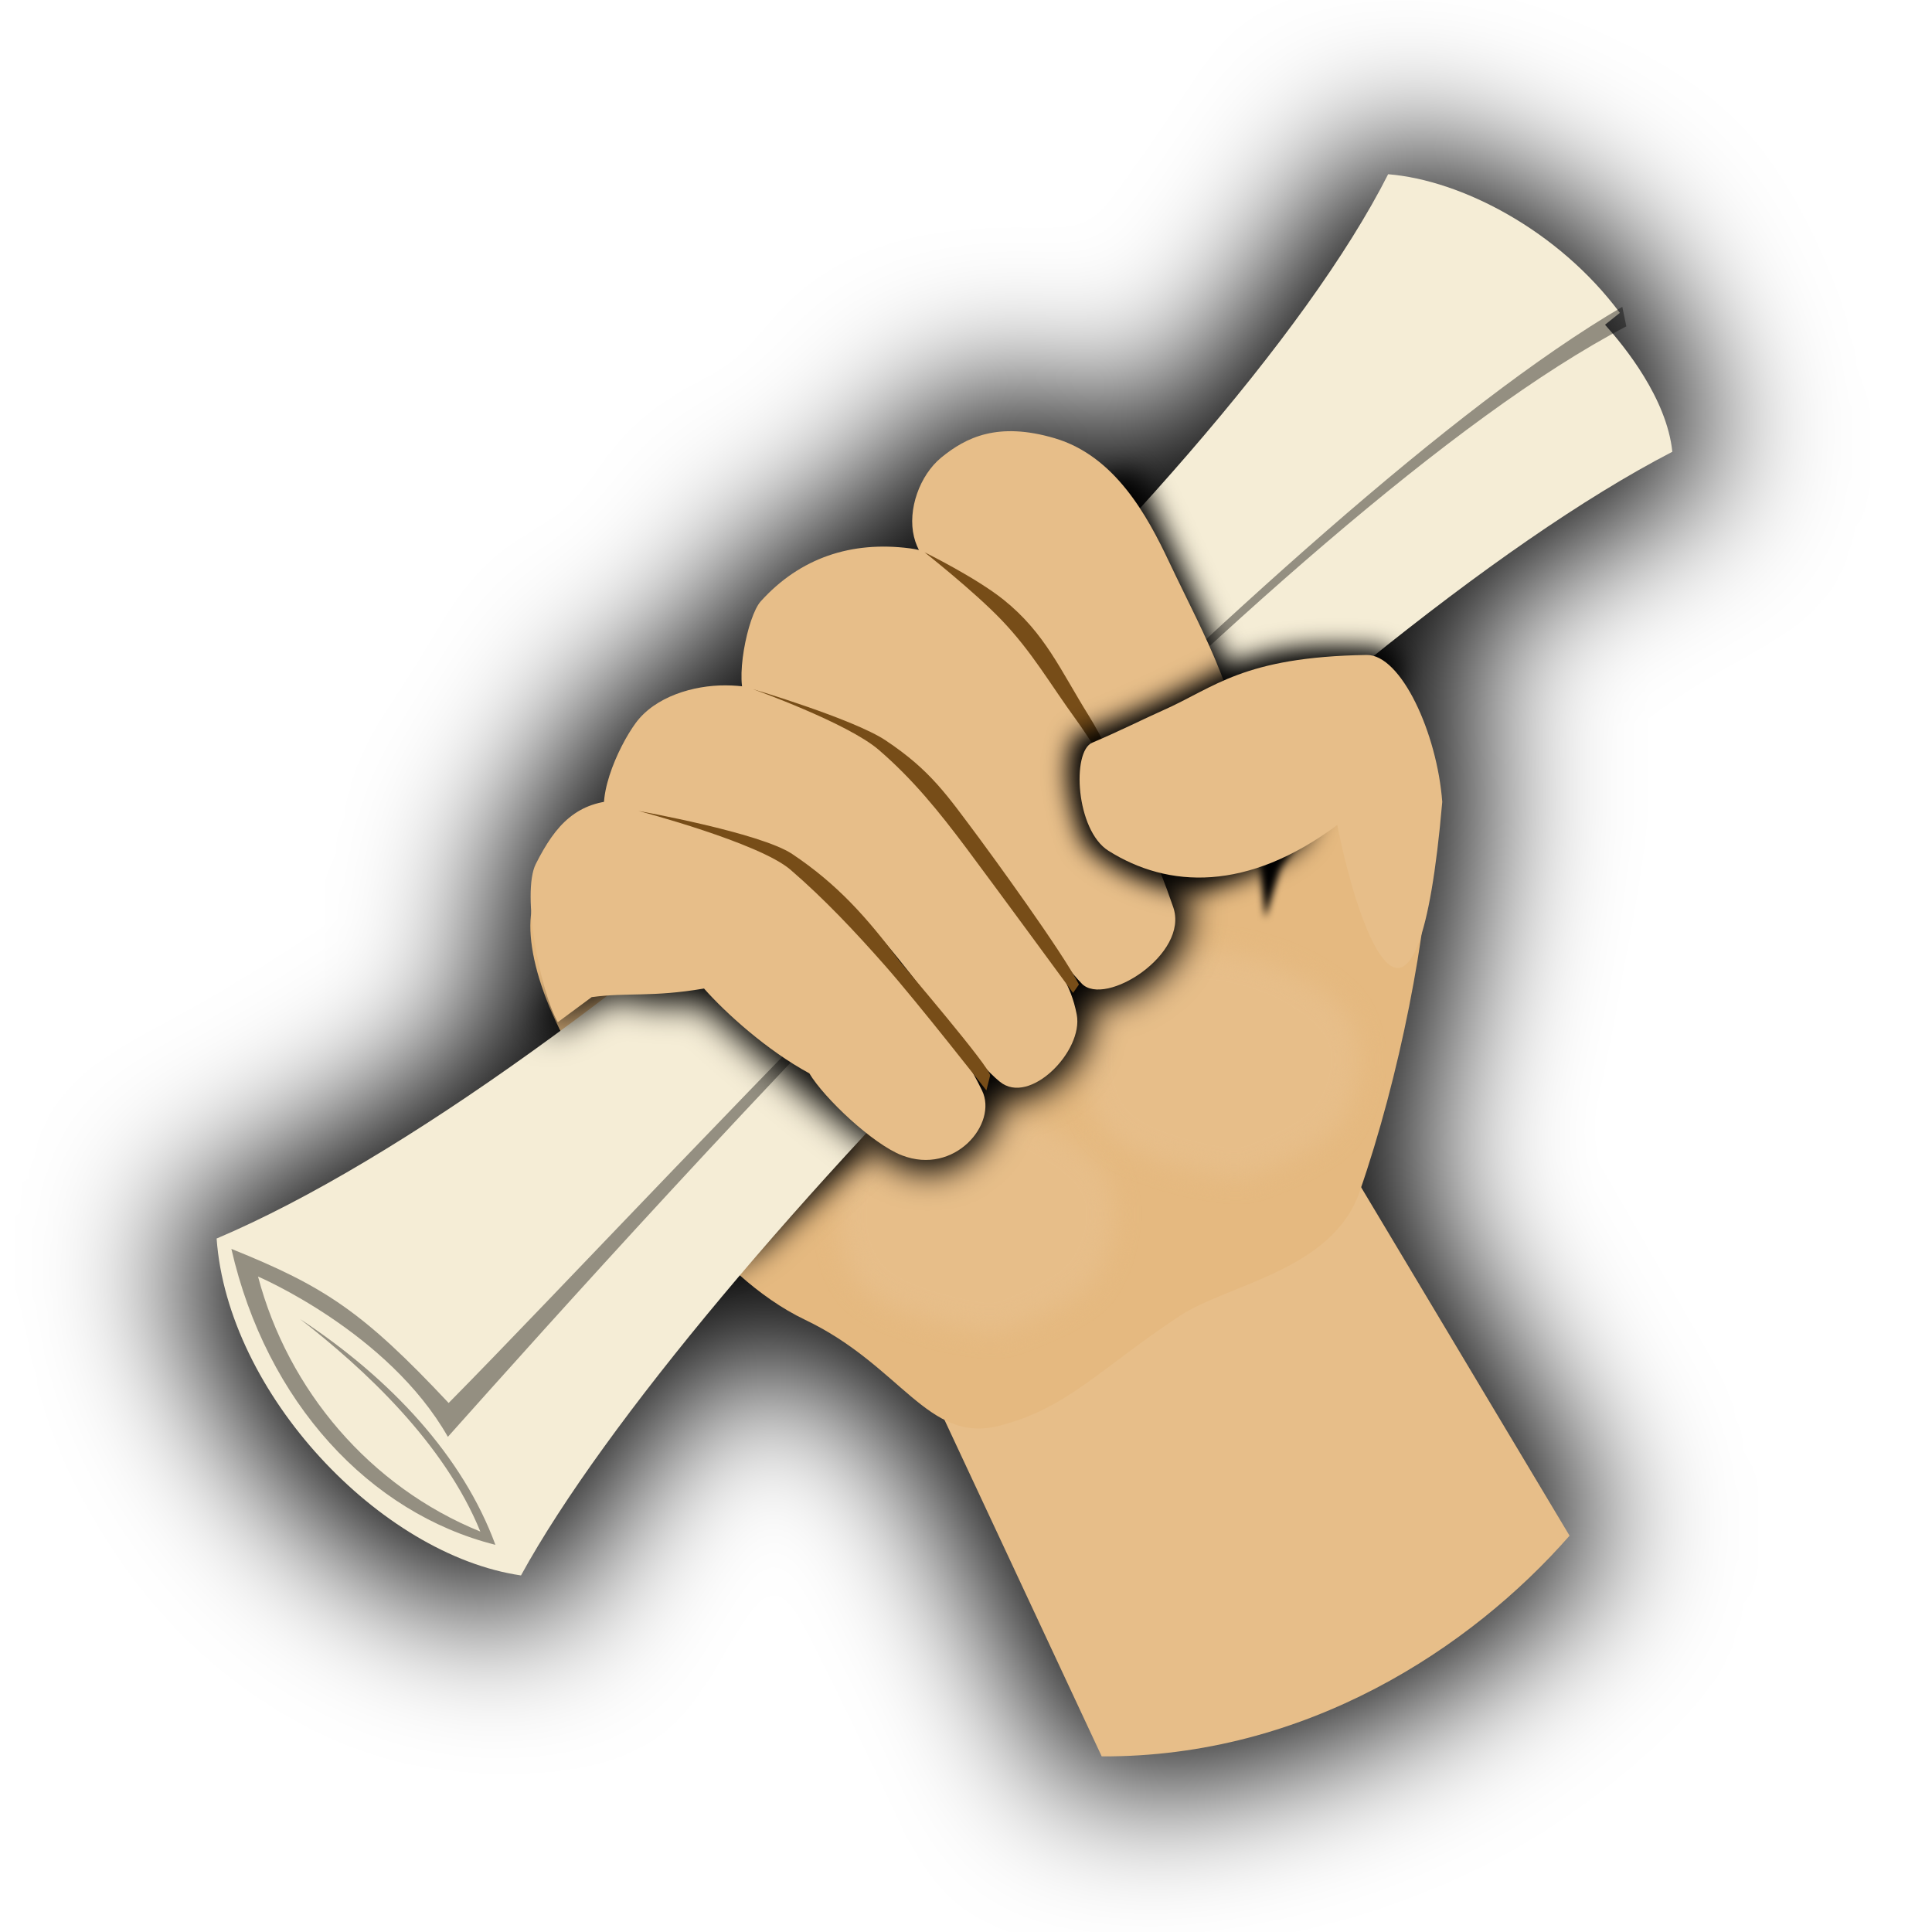
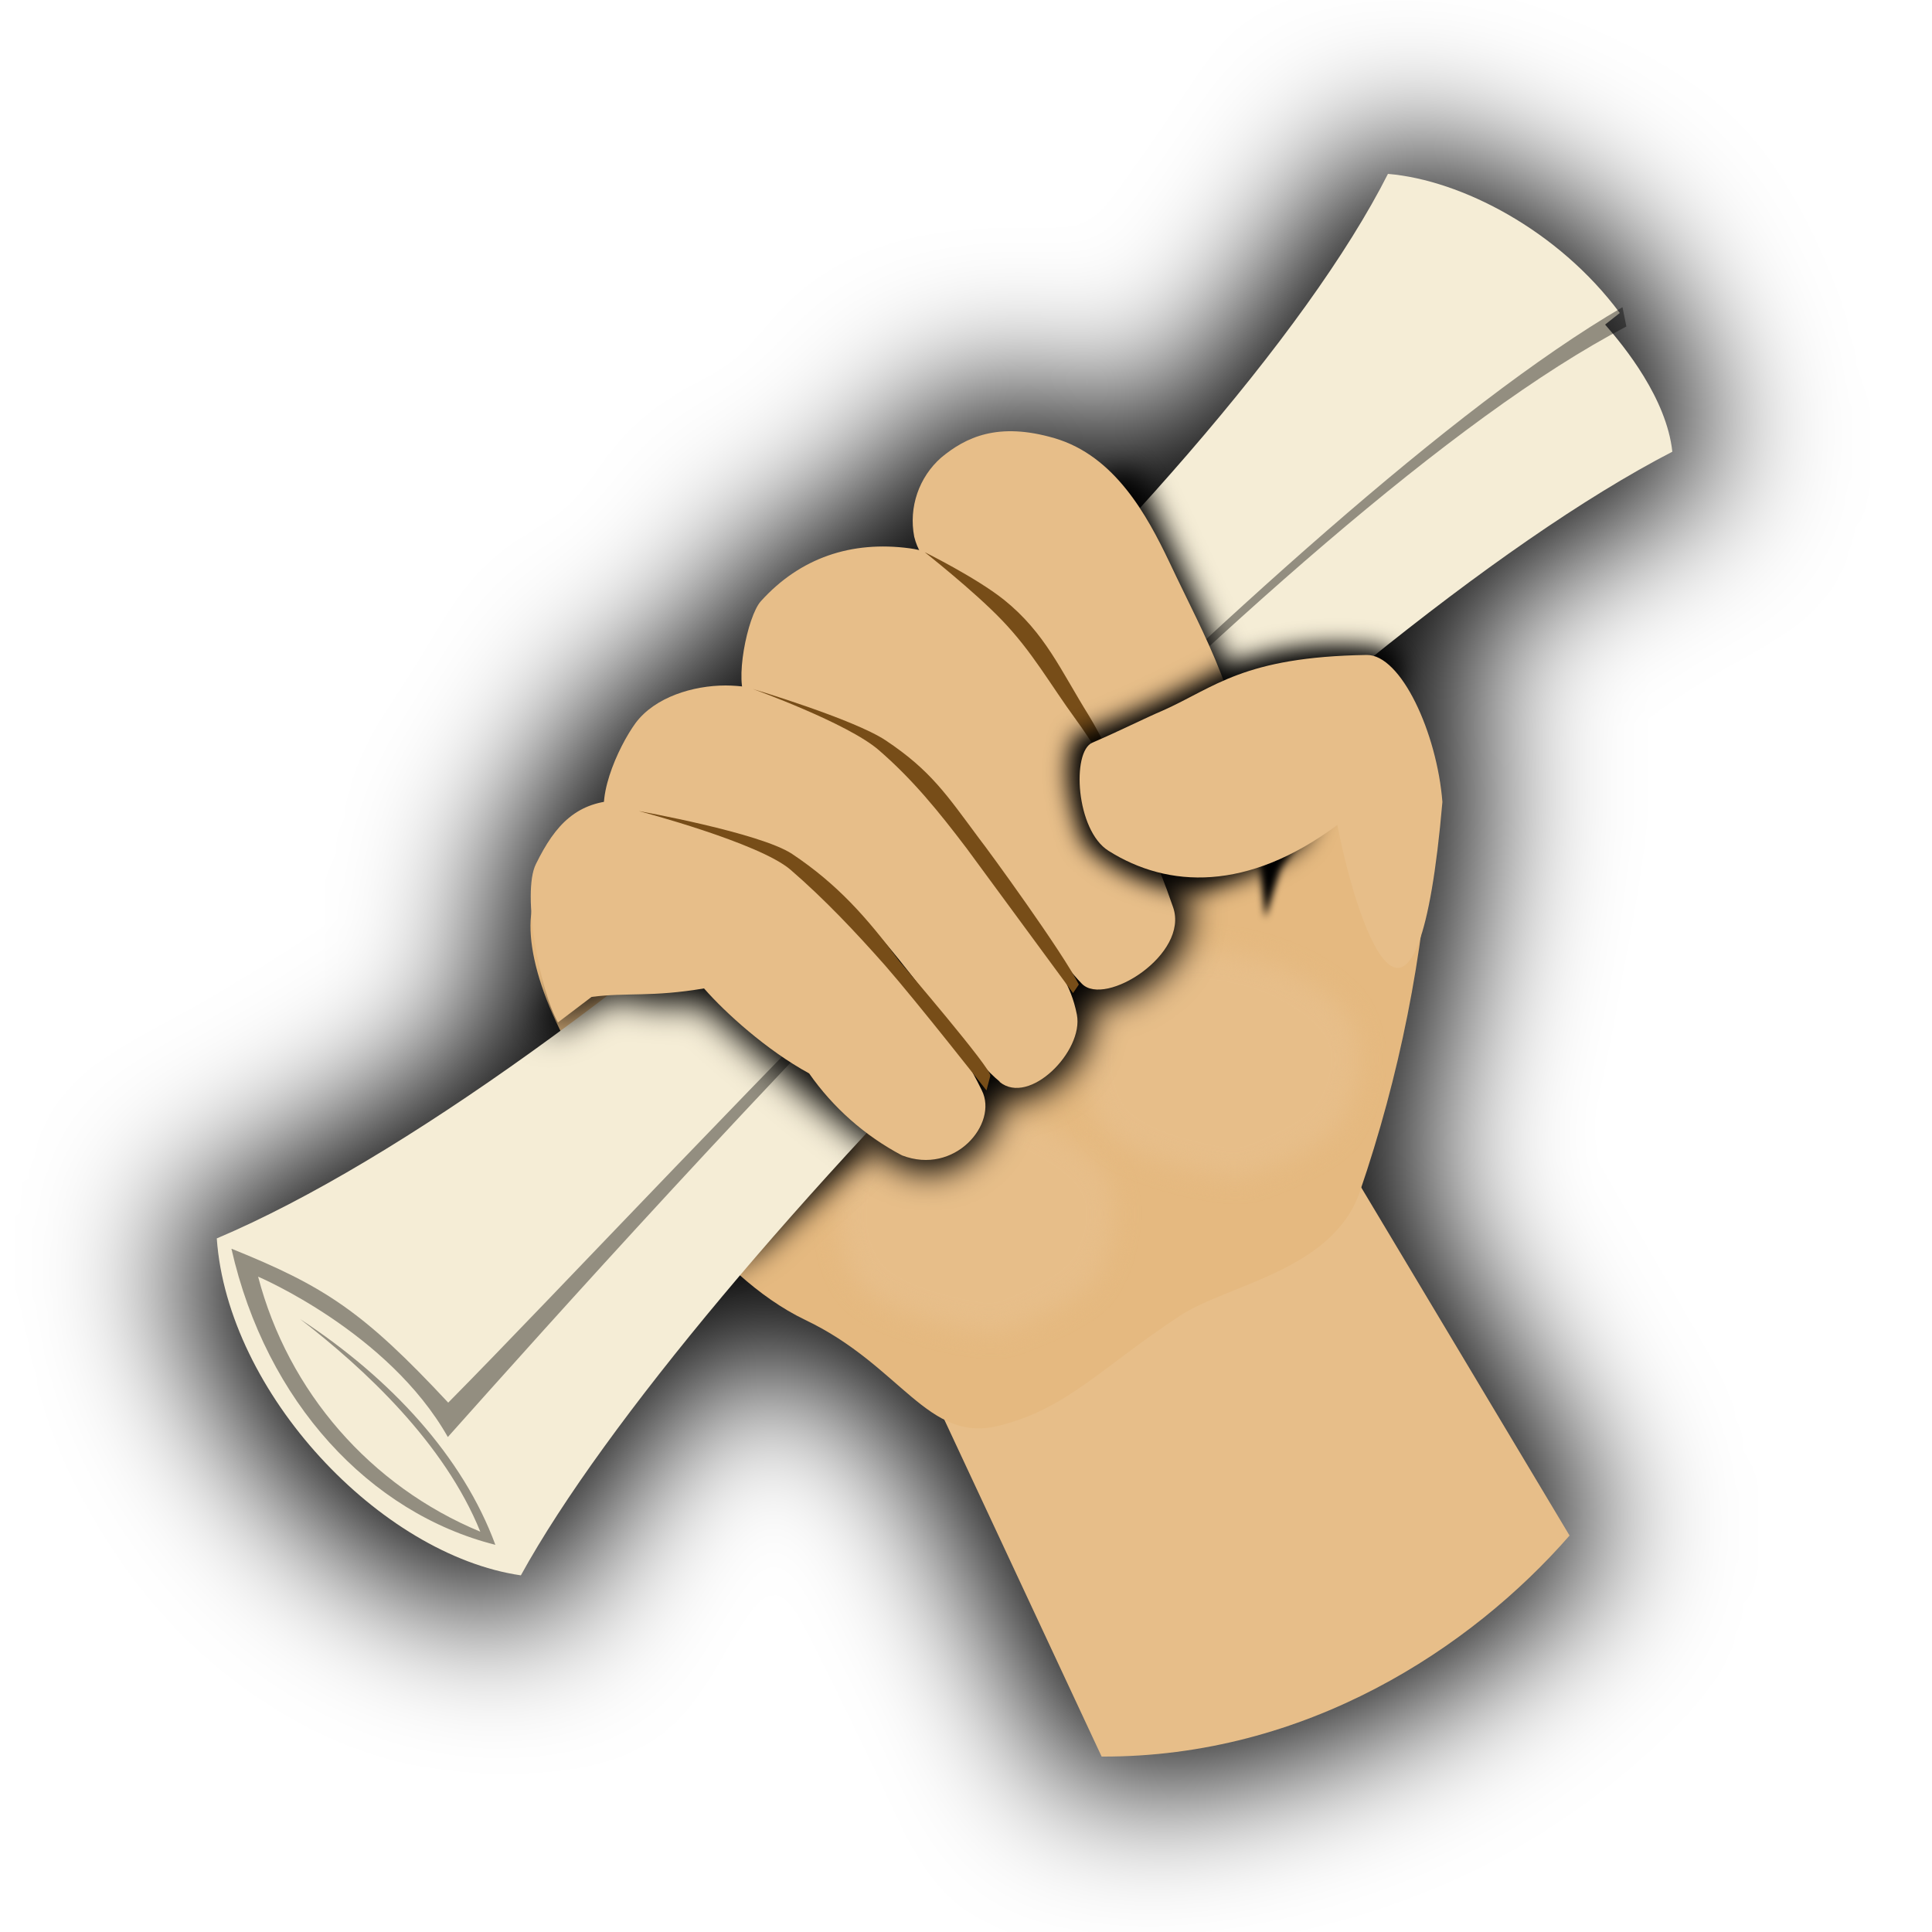
- <svg xmlns="http://www.w3.org/2000/svg" version="1.1" viewBox="0 0 50 50" id="svg2017" xml:space="preserve">
-   <defs id="defs1991">
-     <filter id="a" x="-0.108" y="-0.108" width="1.216" height="1.216" color-interpolation-filters="sRGB">
-       <feGaussianBlur stdDeviation="2.16" id="feGaussianBlur1988" />
+ <svg xmlns="http://www.w3.org/2000/svg" version="1.1" viewBox="0 0 50 50" xml:space="preserve">
+   <defs>
+     <filter x="-.11" y="-.11" width="1.22" height="1.22" color-interpolation-filters="sRGB">
+       <feGaussianBlur stdDeviation="2.16" />
    </filter>
-     <filter style="color-interpolation-filters:sRGB" id="filter11250" x="-0.082" y="-0.111" width="1.164" height="1.221">
-       <feGaussianBlur stdDeviation="0.261" id="feGaussianBlur11252" />
+     <filter id="h" x="-.08" y="-.11" width="1.16" height="1.22" color-interpolation-filters="sRGB">
+       <feGaussianBlur stdDeviation=".26" />
    </filter>
-     <filter style="color-interpolation-filters:sRGB" id="filter11308" x="-0.063" y="-0.126" width="1.126" height="1.251">
-       <feGaussianBlur stdDeviation="0.391" id="feGaussianBlur11310" />
+     <filter id="f" x="-.06" y="-.13" width="1.13" height="1.25" color-interpolation-filters="sRGB">
+       <feGaussianBlur stdDeviation=".39" />
    </filter>
-     <filter style="color-interpolation-filters:sRGB" id="filter11433" x="-0.102" y="-0.124" width="1.204" height="1.248">
-       <feGaussianBlur stdDeviation="0.27" id="feGaussianBlur11435" />
+     <filter id="e" x="-.1" y="-.12" width="1.2" height="1.25" color-interpolation-filters="sRGB">
+       <feGaussianBlur stdDeviation=".27" />
    </filter>
-     <filter style="color-interpolation-filters:sRGB" id="filter11433-0" x="-0.102" y="-0.124" width="1.204" height="1.248">
-       <feGaussianBlur stdDeviation="0.27" id="feGaussianBlur11435-0" />
+     <filter id="c" x="-.1" y="-.12" width="1.2" height="1.25" color-interpolation-filters="sRGB">
+       <feGaussianBlur stdDeviation=".27" />
    </filter>
-     <filter style="color-interpolation-filters:sRGB" id="filter11635" x="-0.186" y="-0.1" width="1.373" height="1.199">
-       <feGaussianBlur stdDeviation="0.087" id="feGaussianBlur11637" />
+     <filter id="b" x="-.19" y="-.1" width="1.37" height="1.2" color-interpolation-filters="sRGB">
+       <feGaussianBlur stdDeviation=".09" />
    </filter>
-     <filter style="color-interpolation-filters:sRGB" id="filter12585" x="-0.197" y="-0.2" width="1.395" height="1.401">
-       <feGaussianBlur stdDeviation="0.324" id="feGaussianBlur12587" />
+     <filter id="d" x="-.2" y="-.2" width="1.39" height="1.4" color-interpolation-filters="sRGB">
+       <feGaussianBlur stdDeviation=".32" />
    </filter>
-     <filter style="color-interpolation-filters:sRGB" id="filter15503" x="-0.2" y="-0.123" width="1.4" height="1.245">
-       <feGaussianBlur stdDeviation="0.335" id="feGaussianBlur15505" />
+     <filter id="g" x="-.2" y="-.12" width="1.4" height="1.25" color-interpolation-filters="sRGB">
+       <feGaussianBlur stdDeviation=".34" />
    </filter>
-     <filter style="color-interpolation-filters:sRGB" id="filter16237" x="-0.112" y="-0.104" width="1.224" height="1.209">
-       <feGaussianBlur stdDeviation="1.853" id="feGaussianBlur16239" />
+     <filter id="a" x="-.11" y="-.1" width="1.22" height="1.21" color-interpolation-filters="sRGB">
+       <feGaussianBlur stdDeviation="1.85" />
    </filter>
  </defs>
-   <path style="opacity:1;fill:#000000;fill-opacity:1;filter:url(#filter16237)" d="m 13.965,41.823 c 0,0 1.443,-2.662 2.317,-3.894 0.87,-1.226 2.898,-3.458 2.898,-3.458 0,0 3.457,1.465 4.375,2.983 1.356,2.241 4.329,8.725 4.329,8.725 5.366,0.096 10.195,-2.141 13.642,-6.524 l -5.229,-9.085 c 0,0 1.88,-6.947 1.986,-10.529 0.039,-1.316 -0.984,-3.248 -0.984,-3.248 0,0 2.215,-1.848 3.42,-2.636 1.161,-0.76 3.65,-2.002 3.65,-2.002 0,0 -1.074,-4.027 -2.608,-5.607 -1.792,-1.845 -6.245,-2.981 -6.245,-2.981 0,0 -1.953,2.985 -2.883,4.274 -0.979,1.357 -3.061,3.79 -3.061,3.79 0,0 -1.999,-1.598 -3.322,-1.555 -0.926,0.03 -1.952,0.454 -2.639,1.076 -0.548,0.496 -1.085,1.886 -1.085,1.886 0,0 -2.356,0.634 -3.101,1.507 -0.537,0.63 -1.212,2.274 -1.212,2.274 0,0 -1.683,0.503 -2.326,1.02 -0.665,0.535 -1.285,2.243 -1.285,2.243 0,0 -1.604,1.703 -1.781,2.913 -0.168,1.142 0.27,3.454 0.27,3.454 0,0 -2.584,1.84 -4.079,2.729 -1.374,0.816 -4.402,2.418 -4.402,2.418 0.088,4.179 3.895,9.882 9.354,10.226 z" id="path15499" />
-   <path style="opacity:1;fill:#e7be89;fill-opacity:1;stroke-width:1.121" d="m 23.639,35.025 4.873,10.43 c 5.288,0.025 9.56,-2.804 12.108,-5.711 L 34.538,29.576 Z" id="path11639" />
-   <path style="opacity:1;fill:#e5b980;fill-opacity:1;stroke-width:1.121" d="m 14.028,22.928 c -0.632,0.739 -0.281,2.71 1.13,4.894 1.413,2.187 3.247,5.173 5.681,6.336 2.481,1.186 3.174,3.2 4.994,2.747 1.787,-0.445 2.64,-1.492 4.699,-2.85 1.24,-0.818 3.945,-1.169 4.654,-3.21 1.036,-2.981 1.764,-6.72 1.857,-9.283 0.146,-4.041 -9.773,-6.305 -9.773,-6.305 0,0 -9.864,3.901 -13.241,7.672 z" id="path11375" />
-   <path style="opacity:1;mix-blend-mode:normal;fill:#000000;fill-opacity:1;filter:url(#filter11635)" d="m 32.12,23.104 -0.166,-1.628 1.114,-0.457 -0.602,0.929 z" id="path11525" transform="matrix(1.120967,0,0,1.120967,-3.261623,-2.129862)" />
-   <path style="fill:#e7be89;fill-opacity:1;stroke-width:0.923;filter:url(#filter11433-0)" d="m 25.992,32.646 c -0.131,0.073 -2.735,-0.302 -3.312,-1.198 -0.701,-1.089 -0.494,-2.986 0.719,-3.675 1.371,-0.779 3.795,-0.146 4.812,0.959 0.65,0.705 0.473,1.903 -0.031,2.69 -0.418,0.653 -2.188,1.225 -2.188,1.225 z" id="path11431-6" transform="matrix(1.120967,0,0,1.120967,-3.261623,-2.129862)" />
-   <path style="opacity:1;mix-blend-mode:normal;fill:#000000;fill-opacity:1;filter:url(#filter12585)" d="m 23.132,28.276 -2.629,2.43 -1.316,0.845 3.018,-3.886 z" id="path12421" transform="matrix(1.120967,0,0,1.120967,-3.261623,-2.129862)" />
-   <path style="opacity:1;mix-blend-mode:normal;fill:#e7be89;fill-opacity:1;stroke-width:0.923;filter:url(#filter11433)" d="m 31.643,29.074 c -0.131,0.073 -2.735,-0.302 -3.312,-1.198 -0.701,-1.089 -0.494,-2.986 0.719,-3.675 1.371,-0.779 3.795,-0.146 4.812,0.959 0.65,0.705 0.473,1.903 -0.031,2.69 -0.418,0.653 -2.188,1.225 -2.188,1.225 z" id="path11431" transform="matrix(1.120967,0,0,1.120967,-3.261623,-2.129862)" />
-   <path style="opacity:1;fill:#f5edd6;fill-opacity:1;stroke-width:1.121" d="M 13.483,40.772 C 17.826,32.861 34.118,16.429 43.28,11.692 43.135,10.307 42.043,8.966 41.538,8.404 L 41.922,8.097 C 40.332,5.962 37.822,4.662 35.925,4.509 31.727,12.799 15.118,28.019 5.606,32.053 c 0.285,4.004 4.229,8.186 7.877,8.719 z" id="path9578" />
-   <path style="opacity:1;mix-blend-mode:normal;fill:#000000;fill-opacity:1;filter:url(#filter11308)" d="M 16.352,24.263 29.964,21.478 c 0,0 0.497,1.192 0.337,1.873 -0.104,0.444 -0.359,0.839 -0.716,1.123 -0.425,0.338 -0.825,0.604 -1.489,0.562 0.021,0.436 -0.031,1.044 -0.547,1.591 -0.36,0.381 -1.132,0.856 -1.585,0.536 0.093,0.484 -0.22,1.061 -0.657,1.389 -0.336,0.252 -0.521,0.438 -1.199,0.39 -0.811,-0.057 -5.03,-3.903 -5.03,-3.903 0,0 -1.239,0.194 -1.871,-0.169 -0.121,-0.07 -1.578,0.951 -1.733,0.838 -0.218,-0.158 0.879,-1.445 0.879,-1.445 z" id="path11306" transform="matrix(1.120967,0,0,1.120967,-3.261623,-2.129862)" />
-   <path style="opacity:0.398;fill:#000000;fill-opacity:1;stroke-width:1.121" d="m 5.988,32.321 c 0.908,3.971 3.577,6.842 6.833,7.659 -0.838,-2.282 -2.696,-4.291 -5.056,-5.844 1.66,1.288 3.731,3.204 4.666,5.501 -2.858,-1.161 -4.977,-3.659 -5.753,-6.6 0,0 3.37,1.436 4.913,4.148 C 16.956,31.175 33.143,13.113 42.089,8.446 L 41.985,7.941 C 33.216,13.075 17.21,30.644 11.611,36.309 9.392,33.944 8.399,33.293 5.988,32.321 Z" id="path12589" />
-   <path style="opacity:1;fill:#e7be89;fill-opacity:1;stroke-width:1.121" d="m 15.312,25.806 c 0.929,-0.127 1.551,0.008 2.908,-0.223 0.551,0.625 1.622,1.598 2.725,2.195 0.386,0.646 1.647,1.834 2.398,2.123 1.365,0.526 2.489,-0.821 2.072,-1.679 -1.168,-2.404 -4.002,-5.442 -5.059,-5.96 -0.653,-0.32 -3.124,-1.573 -4.285,-1.552 -1.141,0.021 -1.692,0.631 -2.205,1.65 -0.378,0.749 0.124,3.339 0.57,4.094 z" id="path9472" />
-   <path style="opacity:1;fill:#e7be89;fill-opacity:1;stroke-width:1.121" d="m 25.875,27.994 c 0.77,0.634 2.171,-0.795 1.991,-1.737 -0.156,-0.817 -0.511,-1.167 -0.878,-1.914 -0.909,-1.847 -2.283,-3.528 -3.929,-4.763 -1.241,-0.932 -2.724,-1.834 -4.277,-1.843 -0.842,-0.005 -1.832,0.295 -2.33,0.974 -0.461,0.629 -1.122,2.084 -0.679,2.726 0.855,1.238 3.534,0.035 4.817,0.821 2.217,1.358 4.053,4.722 5.285,5.737 z" id="path9474" />
-   <path style="opacity:1;fill:#e7be89;fill-opacity:1;stroke-width:1.121" d="m 27.996,25.456 c 0.602,0.618 2.785,-0.761 2.368,-1.976 -0.845,-2.467 -2.111,-4.771 -3.724,-6.82 -0.816,-1.037 -1.786,-2.299 -3.094,-2.469 -1.508,-0.195 -2.838,0.242 -3.857,1.37 -0.351,0.389 -0.693,2.13 -0.371,2.543 1.715,2.203 2.688,0.392 3.95,1.372 2.008,1.558 3.61,4.832 4.729,5.98 z" id="path9476" />
-   <path style="opacity:1;mix-blend-mode:normal;fill:#000000;fill-opacity:1;filter:url(#filter15503)" d="m 28.194,12.406 1.219,-0.203 2.8,5.956 -1.362,0.607 z" id="path15501" />
-   <path style="opacity:1;fill:#e7be89;fill-opacity:1;stroke-width:1.121" d="m 29.73,21.769 c 0.877,0.303 2.58,-0.182 2.552,-1.109 -0.072,-2.459 -1.082,-4.12 -2.027,-6.121 -0.562,-1.189 -1.398,-2.738 -2.961,-3.198 -1.472,-0.434 -2.297,-0.021 -2.934,0.5 -0.558,0.457 -0.878,1.35 -0.706,2.051 0.322,1.313 1.902,1.153 2.768,2.191 1.264,1.517 2.482,5.138 3.308,5.685 z" id="path9478" />
-   <path style="opacity:1;mix-blend-mode:normal;fill:#774d18;fill-opacity:1;stroke-width:1.121" d="m 27.77,25.696 0.153,-0.217 c -0.402,-0.81 -2.356,-3.485 -2.579,-3.783 -0.841,-1.126 -1.257,-1.757 -2.426,-2.536 -0.826,-0.55 -3.438,-1.327 -3.438,-1.327 0,0 2.453,0.875 3.263,1.574 0.882,0.76 1.559,1.597 2.277,2.557 0.756,1.012 2.751,3.733 2.751,3.733 z" id="path11254" />
-   <path style="fill:#774d18;fill-opacity:1;stroke-width:1.121" d="m 25.528,28.22 0.096,-0.383 c 0.042,-0.169 -2.255,-2.847 -2.341,-2.961 -0.841,-1.126 -1.614,-1.996 -2.783,-2.776 -0.826,-0.55 -3.973,-1.112 -3.973,-1.112 0,0 3.12,0.822 3.93,1.52 0.882,0.76 1.682,1.614 2.452,2.487 0.836,0.948 2.619,3.225 2.619,3.225 z" id="path11254-4" />
-   <path style="opacity:1;fill:#774d18;fill-opacity:1;stroke-width:1.1" d="m 29.844,21.947 c 0,0 -0.996,-2.35 -1.665,-3.422 -0.73,-1.17 -1.132,-2.143 -2.208,-3.005 -0.719,-0.576 -2.044,-1.227 -2.044,-1.227 0,0 1.276,1.005 1.988,1.748 0.799,0.834 1.257,1.656 1.937,2.589 0.753,1.034 1.992,3.318 1.992,3.318 z" id="path11254-4-8" />
-   <path style="opacity:1;mix-blend-mode:normal;fill:#000000;fill-opacity:1;filter:url(#filter11250)" d="m 31.252,17.273 c -1.525,0.821 -2.797,1.357 -3.521,1.598 -0.345,0.757 -0.114,1.573 0.177,2.453 0.737,0.822 2.255,1.31 2.917,1.105 2.603,-0.807 2.409,-1.569 2.409,-1.569 l 1.53,-2.581 c 0,0 1.073,-1.245 -0.084,-1.434 -1.672,-0.094 -2.368,0.022 -3.428,0.428 z" id="path11086" transform="matrix(1.120967,0,0,1.120967,-3.261623,-2.129862)" />
-   <path style="opacity:1;fill:#e7be89;fill-opacity:1;stroke-width:1.121" d="m 37.326,20.759 c -0.132,-1.786 -1.068,-3.823 -1.959,-3.809 -3.203,0.051 -3.928,0.841 -5.275,1.436 -0.47,0.208 -1.096,0.525 -1.824,0.834 -0.538,0.228 -0.427,2.265 0.417,2.797 1.549,0.977 3.594,1.066 5.924,-0.667 0.614,3.09 2.079,6.761 2.716,-0.591 z" id="path9576" />
+   <path d="M13.97 41.82s1.44-2.66 2.31-3.9c.87-1.22 2.9-3.45 2.9-3.45s3.46 1.47 4.38 2.98c1.35 2.25 4.32 8.73 4.32 8.73 5.37.1 10.2-2.14 13.65-6.52l-5.23-9.09s1.88-6.95 1.98-10.53c.04-1.31-.98-3.25-.98-3.25s2.22-1.84 3.42-2.63c1.16-.76 3.65-2 3.65-2s-1.07-4.03-2.6-5.61c-1.8-1.85-6.25-2.98-6.25-2.98s-1.96 2.98-2.89 4.27c-.97 1.36-3.06 3.8-3.06 3.8s-2-1.6-3.32-1.56c-.93.03-1.95.45-2.64 1.07-.55.5-1.08 1.89-1.08 1.89s-2.36.63-3.1 1.5c-.54.64-1.22 2.28-1.22 2.28s-1.68.5-2.32 1.02c-.67.53-1.29 2.24-1.29 2.24S13 21.78 12.82 23c-.16 1.14.27 3.45.27 3.45s-2.58 1.84-4.08 2.73c-1.37.81-4.4 2.42-4.4 2.42.09 4.18 3.9 9.88 9.36 10.22z" opacity="1" fill="#000" fill-opacity="1" filter="url(#a)" />
+   <path d="m23.64 35.03 4.87 10.43c5.29.02 9.56-2.8 12.11-5.72l-6.08-10.16Z" opacity="1" fill="#e7be89" fill-opacity="1" stroke-width="1.12" />
+   <path d="M14.03 22.93c-.63.74-.28 2.7 1.13 4.9 1.41 2.18 3.25 5.16 5.68 6.33 2.48 1.18 3.17 3.2 5 2.74 1.78-.44 2.63-1.49 4.7-2.85 1.23-.81 3.94-1.16 4.65-3.2a35.49 35.49 0 0 0 1.85-9.29c.15-4.04-9.77-6.3-9.77-6.3s-9.86 3.9-13.24 7.67z" opacity="1" fill="#e5b980" fill-opacity="1" stroke-width="1.12" />
+   <path style="mix-blend-mode:normal" d="m32.12 23.1-.17-1.62 1.12-.46-.6.93z" transform="matrix(1.12097 0 0 1.12097 -3.26 -2.13)" opacity="1" fill="#000" fill-opacity="1" filter="url(#b)" />
+   <path d="M26 32.65c-.14.07-2.74-.3-3.32-1.2-.7-1.1-.5-2.99.72-3.68 1.37-.78 3.8-.14 4.81.96.65.7.47 1.9-.03 2.7-.42.64-2.19 1.22-2.19 1.22z" transform="matrix(1.12097 0 0 1.12097 -3.26 -2.13)" fill="#e7be89" fill-opacity="1" stroke-width=".92" filter="url(#c)" />
+   <path style="mix-blend-mode:normal" d="M23.13 28.28 20.5 30.7l-1.31.84 3.02-3.88z" transform="matrix(1.12097 0 0 1.12097 -3.26 -2.13)" opacity="1" fill="#000" fill-opacity="1" filter="url(#d)" />
+   <path style="mix-blend-mode:normal" d="M31.64 29.07c-.13.08-2.73-.3-3.31-1.2-.7-1.08-.5-2.98.72-3.67 1.37-.78 3.8-.15 4.81.96.65.7.47 1.9-.03 2.69-.42.65-2.19 1.22-2.19 1.22z" transform="matrix(1.12097 0 0 1.12097 -3.26 -2.13)" opacity="1" fill="#e7be89" fill-opacity="1" stroke-width=".92" filter="url(#e)" />
+   <path d="M13.48 40.77c4.35-7.9 20.64-24.34 29.8-29.08-.15-1.38-1.24-2.72-1.74-3.29l.38-.3c-1.59-2.14-4.1-3.44-6-3.6-4.2 8.3-20.8 23.52-30.31 27.55.28 4 4.23 8.19 7.87 8.72z" opacity="1" fill="#f5edd6" fill-opacity="1" stroke-width="1.12" />
+   <path style="mix-blend-mode:normal" d="m16.35 24.26 13.61-2.78s.5 1.19.34 1.87c-.1.45-.36.84-.72 1.12-.42.34-.82.6-1.48.57.02.43-.03 1.04-.55 1.59-.36.38-1.13.85-1.59.53.1.49-.22 1.06-.65 1.4-.34.24-.52.43-1.2.38-.81-.06-5.03-3.9-5.03-3.9s-1.24.2-1.87-.17c-.12-.07-1.58.95-1.74.84-.21-.16.88-1.45.88-1.45z" transform="matrix(1.12097 0 0 1.12097 -3.26 -2.13)" opacity="1" fill="#000" fill-opacity="1" filter="url(#f)" />
+   <path d="M5.99 32.32c.9 3.97 3.58 6.84 6.83 7.66-.84-2.28-2.7-4.3-5.05-5.84 1.66 1.28 3.73 3.2 4.66 5.5a9.84 9.84 0 0 1-5.75-6.6s3.37 1.43 4.91 4.15c5.37-6.02 21.55-24.08 30.5-28.74l-.1-.5C33.22 13.07 17.2 30.64 11.6 36.3 9.4 33.94 8.4 33.29 6 32.32Z" opacity=".4" fill="#000" fill-opacity="1" stroke-width="1.12" />
+   <path d="M15.31 25.8c.93-.12 1.55.01 2.91-.22.55.63 1.62 1.6 2.72 2.2a6.81 6.81 0 0 0 2.4 2.12c1.37.53 2.5-.82 2.07-1.68-1.16-2.4-4-5.44-5.05-5.96-.66-.32-3.13-1.57-4.29-1.55-1.14.02-1.7.63-2.2 1.65-.38.75.12 3.34.57 4.1z" opacity="1" fill="#e7be89" fill-opacity="1" stroke-width="1.12" />
+   <path d="M25.87 28c.77.63 2.18-.8 2-1.74-.16-.82-.52-1.17-.88-1.92a13.45 13.45 0 0 0-3.93-4.76c-1.24-.93-2.73-1.83-4.28-1.84-.84 0-1.83.3-2.33.97-.46.63-1.12 2.09-.68 2.73.86 1.23 3.54.03 4.82.82 2.22 1.36 4.05 4.72 5.28 5.73z" opacity="1" fill="#e7be89" fill-opacity="1" stroke-width="1.12" />
+   <path d="M28 25.46c.6.61 2.78-.76 2.36-1.98a23.2 23.2 0 0 0-3.72-6.82c-.82-1.04-1.79-2.3-3.1-2.47-1.5-.2-2.83.24-3.85 1.37-.35.39-.7 2.13-.37 2.54 1.71 2.2 2.68.4 3.95 1.38 2 1.55 3.6 4.83 4.73 5.98z" opacity="1" fill="#e7be89" fill-opacity="1" stroke-width="1.12" />
+   <path style="mix-blend-mode:normal" d="m28.2 12.4 1.21-.2 2.8 5.96-1.36.6z" opacity="1" fill="#000" fill-opacity="1" filter="url(#g)" />
+   <path d="M29.73 21.77c.88.3 2.58-.18 2.55-1.1-.07-2.47-1.08-4.13-2.02-6.13-.57-1.19-1.4-2.74-2.97-3.2-1.47-.43-2.3-.02-2.93.5a2.18 2.18 0 0 0-.7 2.05c.32 1.32 1.9 1.16 2.76 2.2 1.27 1.51 2.48 5.13 3.31 5.68z" opacity="1" fill="#e7be89" fill-opacity="1" stroke-width="1.12" />
+   <path style="mix-blend-mode:normal" d="m27.77 25.7.15-.22c-.4-.81-2.35-3.49-2.58-3.78-.84-1.13-1.25-1.76-2.42-2.54-.83-.55-3.44-1.33-3.44-1.33s2.45.88 3.26 1.58c.88.76 1.56 1.6 2.28 2.55l2.75 3.74z" opacity="1" fill="#774d18" fill-opacity="1" stroke-width="1.12" />
+   <path d="m25.53 28.22.1-.38c.04-.17-2.26-2.85-2.35-2.96-.84-1.13-1.61-2-2.78-2.78-.83-.55-3.97-1.11-3.97-1.11s3.12.82 3.93 1.52c.88.76 1.68 1.61 2.45 2.48.83.95 2.62 3.23 2.62 3.23z" fill="#774d18" fill-opacity="1" stroke-width="1.12" />
+   <path d="M29.84 21.95s-1-2.35-1.66-3.43c-.73-1.17-1.13-2.14-2.2-3-.73-.58-2.05-1.23-2.05-1.23s1.27 1 1.99 1.75c.8.83 1.25 1.66 1.93 2.59.76 1.03 2 3.32 2 3.32z" opacity="1" fill="#774d18" fill-opacity="1" stroke-width="1.1" />
+   <path style="mix-blend-mode:normal" d="M31.25 17.27c-1.52.82-2.8 1.36-3.52 1.6-.34.76-.11 1.57.18 2.45.74.83 2.25 1.31 2.92 1.1 2.6-.8 2.4-1.56 2.4-1.56l1.53-2.58s1.08-1.25-.08-1.44a6.96 6.96 0 0 0-3.43.43z" transform="matrix(1.12097 0 0 1.12097 -3.26 -2.13)" opacity="1" fill="#000" fill-opacity="1" filter="url(#h)" />
+   <path d="M37.33 20.76c-.14-1.79-1.07-3.82-1.96-3.81-3.2.05-3.93.84-5.28 1.44-.47.2-1.1.52-1.82.83-.54.23-.43 2.27.42 2.8 1.54.97 3.59 1.06 5.92-.67.61 3.09 2.08 6.76 2.72-.6z" opacity="1" fill="#e7be89" fill-opacity="1" stroke-width="1.12" />
</svg>
